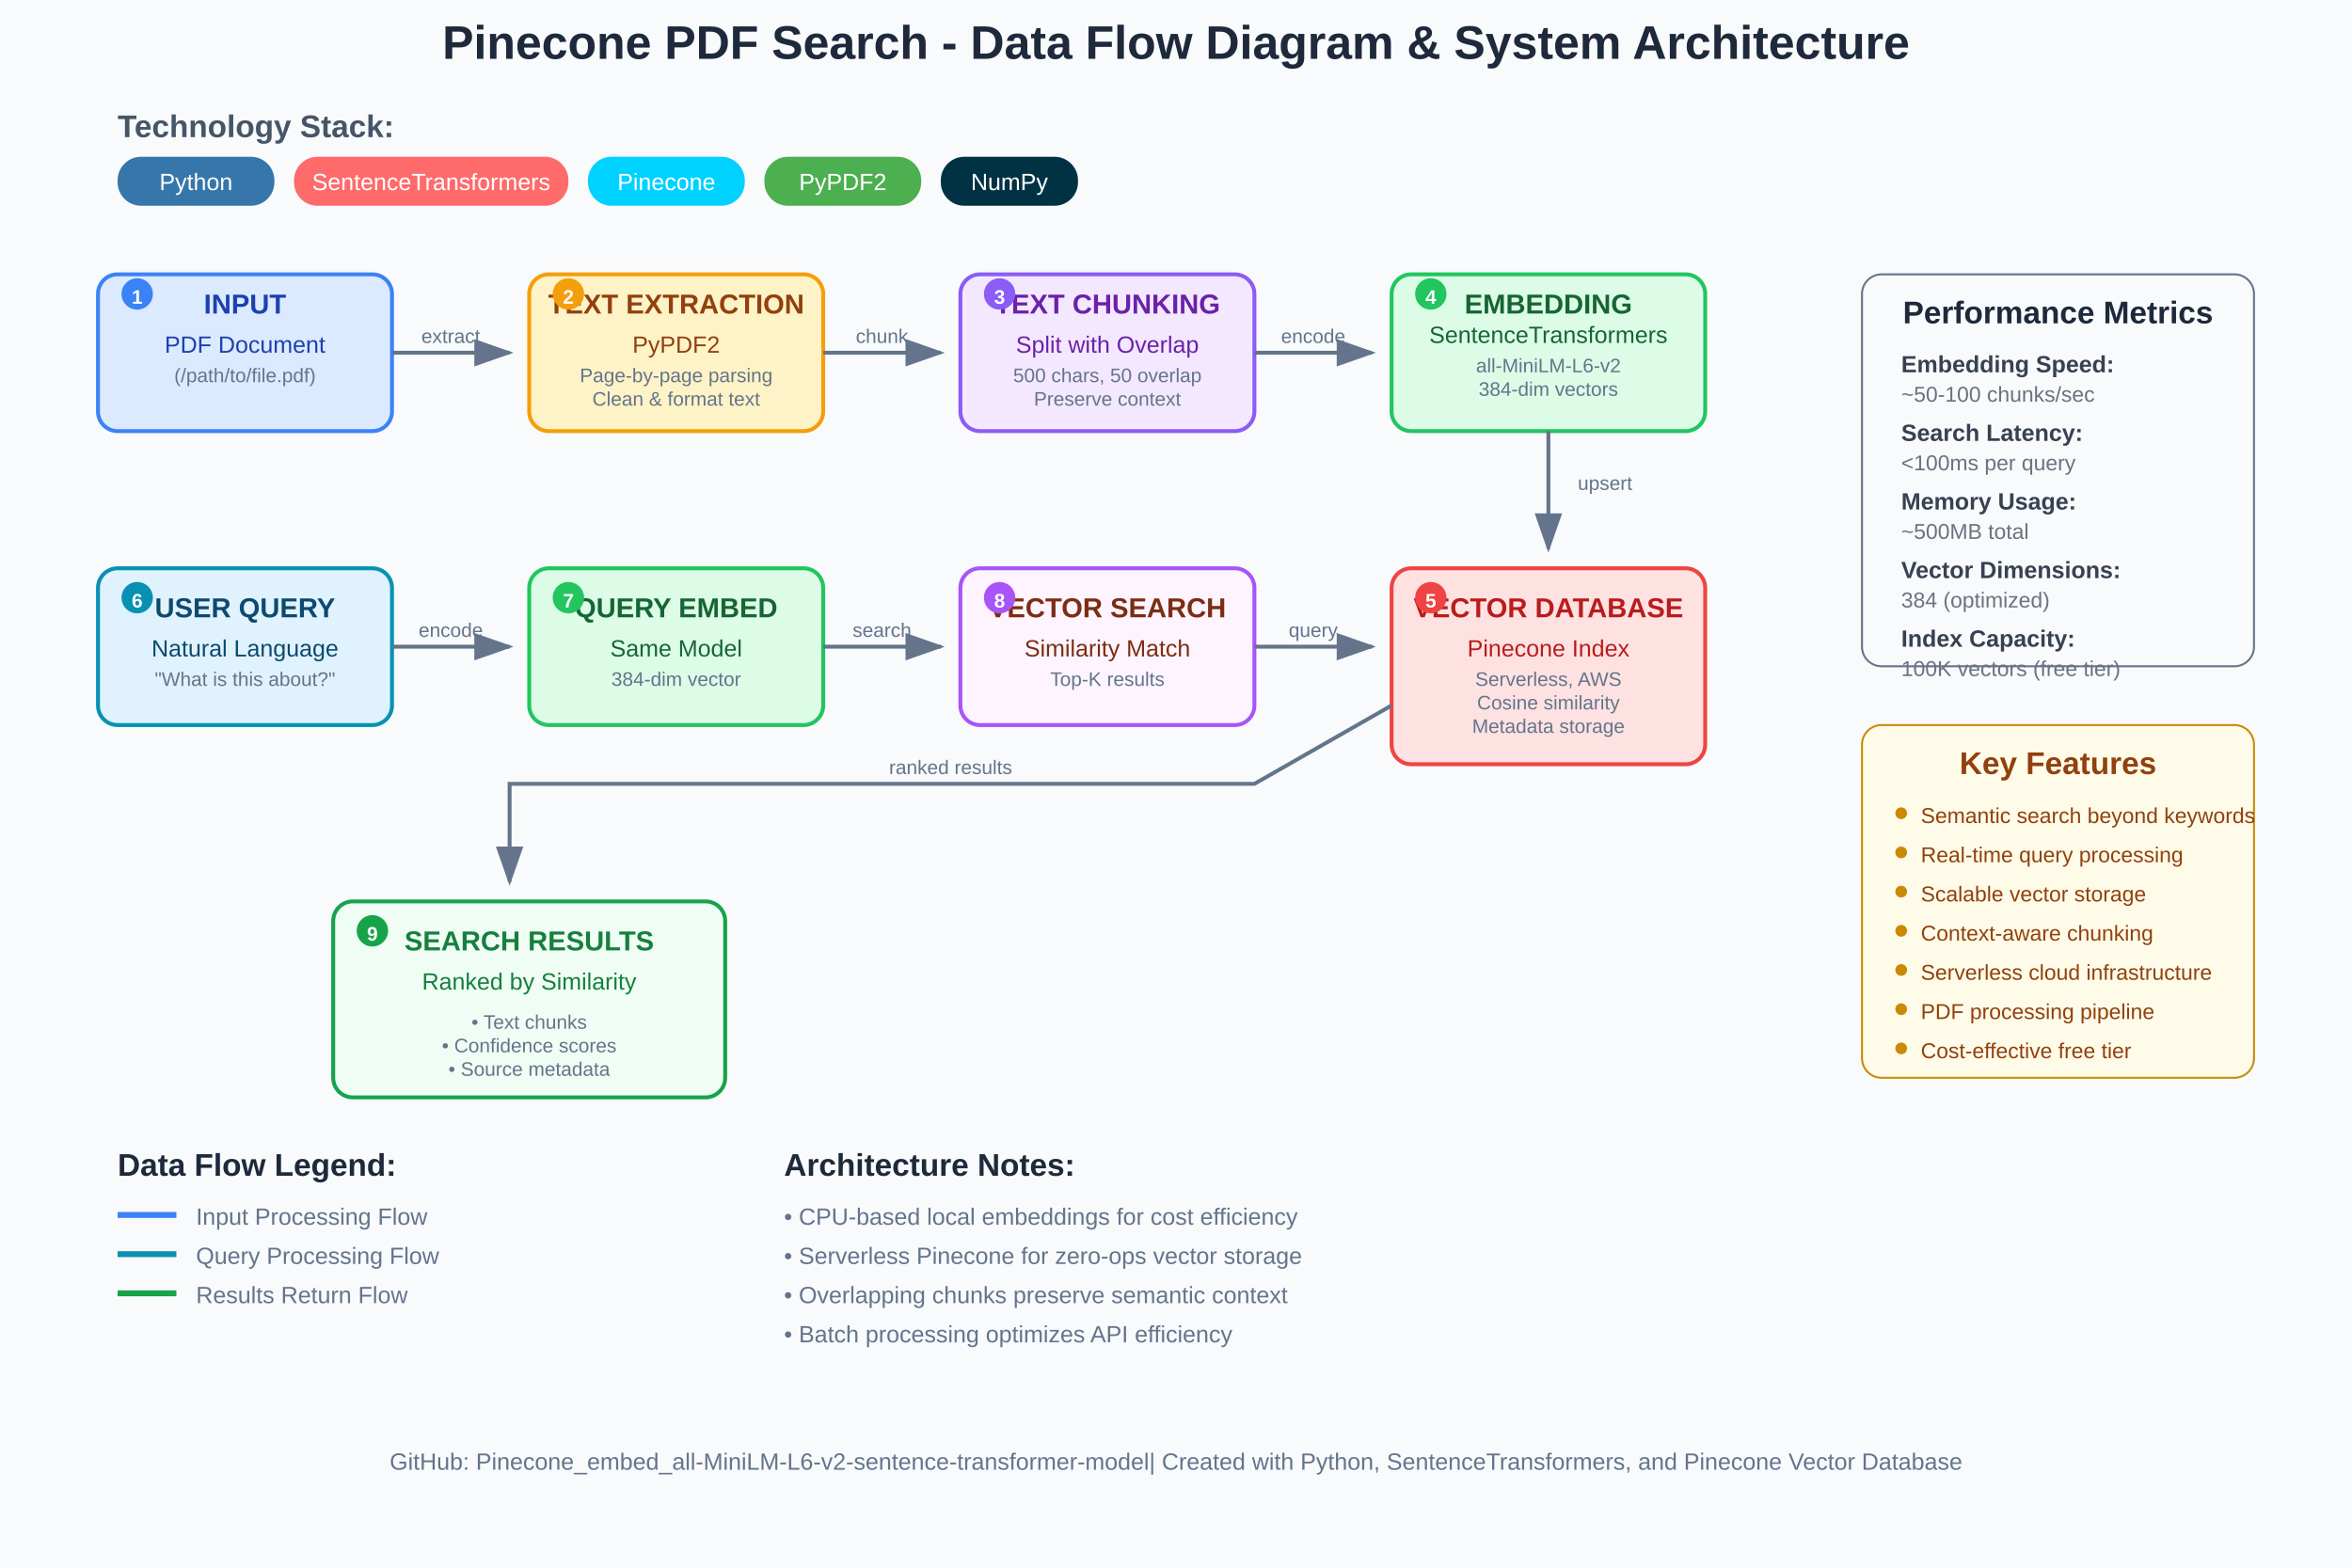
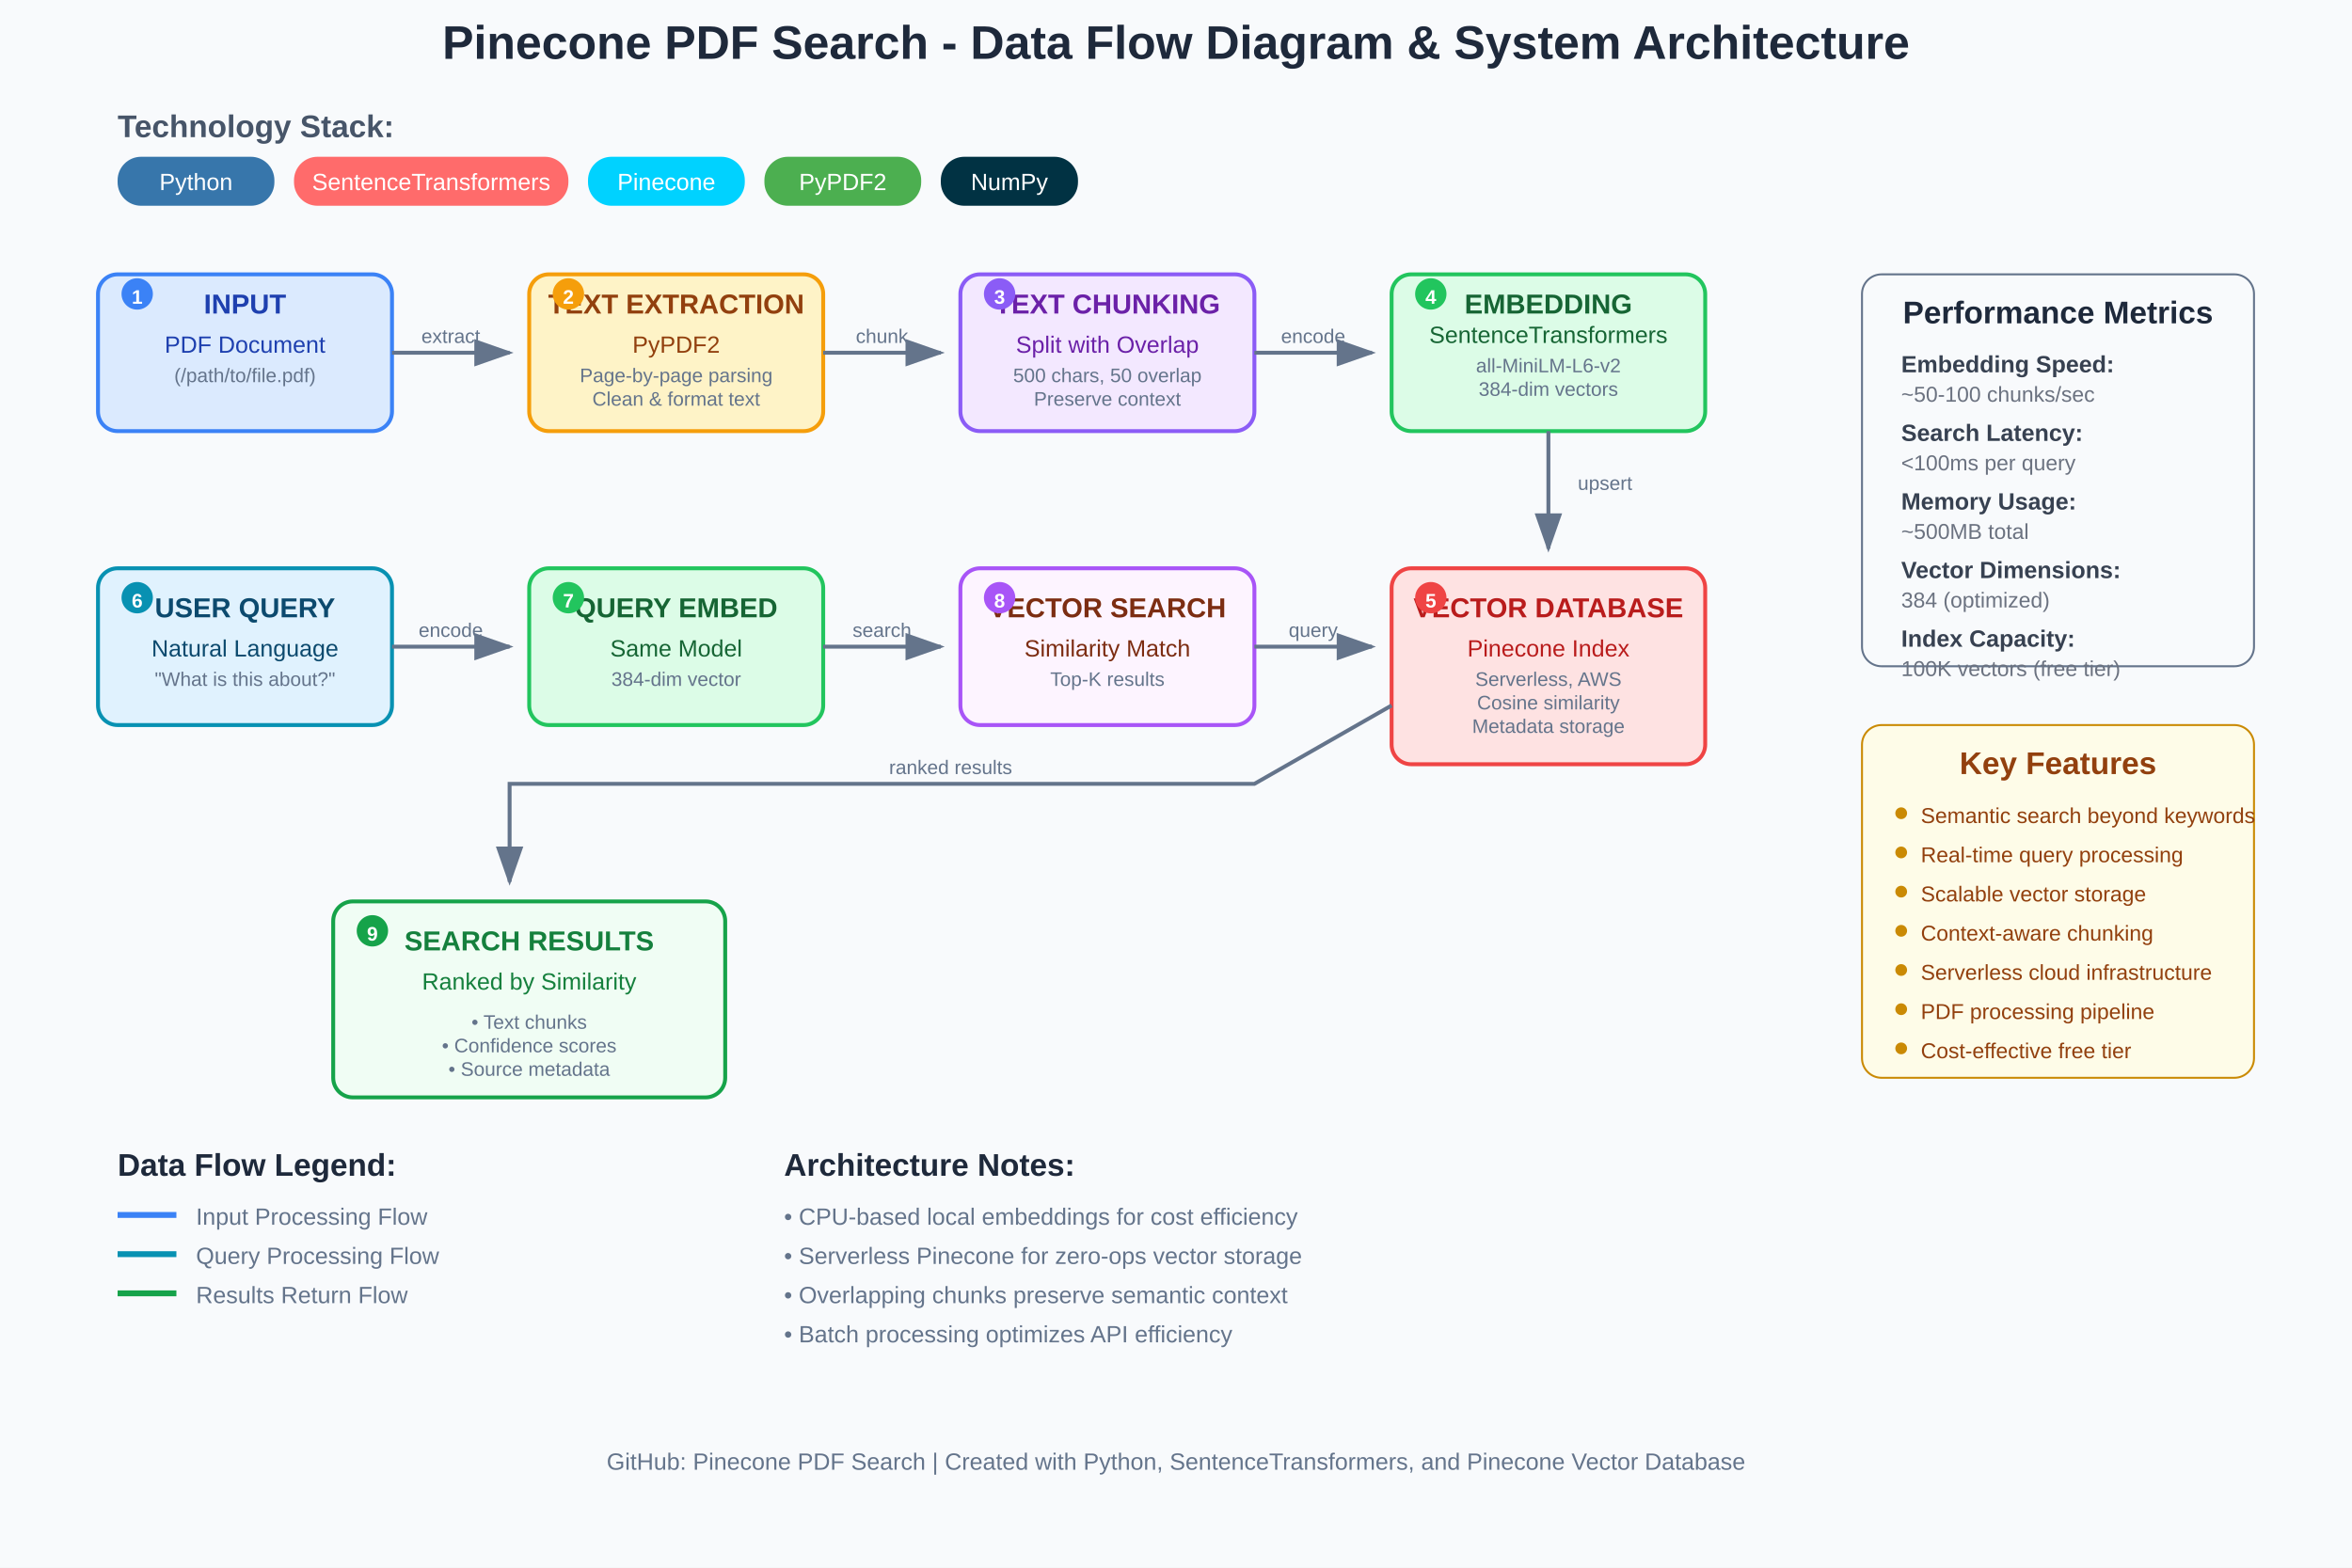
<svg xmlns="http://www.w3.org/2000/svg" viewBox="0 0 1200 800">
  <rect width="1200" height="800" fill="#f8fafc" />
  <text x="600" y="30" text-anchor="middle" font-family="Arial, sans-serif" font-size="24" font-weight="bold" fill="#1e293b">
    Pinecone PDF Search - Data Flow Diagram &amp; System Architecture
  </text>
  <text x="60" y="70" font-family="Arial, sans-serif" font-size="16" font-weight="bold" fill="#475569">
    Technology Stack:
  </text>
  <g id="tech-badges">
    <rect x="60" y="80" width="80" height="25" rx="12" fill="#3776ab" />
    <text x="100" y="97" text-anchor="middle" font-family="Arial, sans-serif" font-size="12" fill="white">Python</text>
    <rect x="150" y="80" width="140" height="25" rx="12" fill="#ff6b6b" />
    <text x="220" y="97" text-anchor="middle" font-family="Arial, sans-serif" font-size="12" fill="white">SentenceTransformers</text>
    <rect x="300" y="80" width="80" height="25" rx="12" fill="#00d2ff" />
    <text x="340" y="97" text-anchor="middle" font-family="Arial, sans-serif" font-size="12" fill="white">Pinecone</text>
    <rect x="390" y="80" width="80" height="25" rx="12" fill="#4caf50" />
    <text x="430" y="97" text-anchor="middle" font-family="Arial, sans-serif" font-size="12" fill="white">PyPDF2</text>
    <rect x="480" y="80" width="70" height="25" rx="12" fill="#013243" />
    <text x="515" y="97" text-anchor="middle" font-family="Arial, sans-serif" font-size="12" fill="white">NumPy</text>
  </g>
  <g id="input-section">
    <rect x="50" y="140" width="150" height="80" rx="10" fill="#dbeafe" stroke="#3b82f6" stroke-width="2" />
    <text x="125" y="160" text-anchor="middle" font-family="Arial, sans-serif" font-size="14" font-weight="bold" fill="#1e40af">INPUT</text>
    <text x="125" y="180" text-anchor="middle" font-family="Arial, sans-serif" font-size="12" fill="#1e40af">PDF Document</text>
    <text x="125" y="195" text-anchor="middle" font-family="Arial, sans-serif" font-size="10" fill="#64748b">(/path/to/file.pdf)</text>
    <circle cx="70" cy="150" r="8" fill="#3b82f6" />
    <text x="70" y="155" text-anchor="middle" font-family="Arial, sans-serif" font-size="10" font-weight="bold" fill="white">1</text>
  </g>
  <defs>
    <marker id="arrowhead" markerWidth="10" markerHeight="7" refX="9" refY="3.5" orient="auto">
      <polygon points="0 0, 10 3.5, 0 7" fill="#64748b" />
    </marker>
  </defs>
  <path d="M 200 180 L 260 180" stroke="#64748b" stroke-width="2" marker-end="url(#arrowhead)" />
  <text x="230" y="175" text-anchor="middle" font-family="Arial, sans-serif" font-size="10" fill="#64748b">extract</text>
  <g id="extraction-section">
    <rect x="270" y="140" width="150" height="80" rx="10" fill="#fef3c7" stroke="#f59e0b" stroke-width="2" />
    <text x="345" y="160" text-anchor="middle" font-family="Arial, sans-serif" font-size="14" font-weight="bold" fill="#92400e">TEXT EXTRACTION</text>
    <text x="345" y="180" text-anchor="middle" font-family="Arial, sans-serif" font-size="12" fill="#92400e">PyPDF2</text>
    <text x="345" y="195" text-anchor="middle" font-family="Arial, sans-serif" font-size="10" fill="#64748b">Page-by-page parsing</text>
    <text x="345" y="207" text-anchor="middle" font-family="Arial, sans-serif" font-size="10" fill="#64748b">Clean &amp; format text</text>
    <circle cx="290" cy="150" r="8" fill="#f59e0b" />
    <text x="290" y="155" text-anchor="middle" font-family="Arial, sans-serif" font-size="10" font-weight="bold" fill="white">2</text>
  </g>
  <path d="M 420 180 L 480 180" stroke="#64748b" stroke-width="2" marker-end="url(#arrowhead)" />
  <text x="450" y="175" text-anchor="middle" font-family="Arial, sans-serif" font-size="10" fill="#64748b">chunk</text>
  <g id="chunking-section">
    <rect x="490" y="140" width="150" height="80" rx="10" fill="#f3e8ff" stroke="#8b5cf6" stroke-width="2" />
    <text x="565" y="160" text-anchor="middle" font-family="Arial, sans-serif" font-size="14" font-weight="bold" fill="#6b21a8">TEXT CHUNKING</text>
    <text x="565" y="180" text-anchor="middle" font-family="Arial, sans-serif" font-size="12" fill="#6b21a8">Split with Overlap</text>
    <text x="565" y="195" text-anchor="middle" font-family="Arial, sans-serif" font-size="10" fill="#64748b">500 chars, 50 overlap</text>
    <text x="565" y="207" text-anchor="middle" font-family="Arial, sans-serif" font-size="10" fill="#64748b">Preserve context</text>
    <circle cx="510" cy="150" r="8" fill="#8b5cf6" />
    <text x="510" y="155" text-anchor="middle" font-family="Arial, sans-serif" font-size="10" font-weight="bold" fill="white">3</text>
  </g>
  <path d="M 640 180 L 700 180" stroke="#64748b" stroke-width="2" marker-end="url(#arrowhead)" />
  <text x="670" y="175" text-anchor="middle" font-family="Arial, sans-serif" font-size="10" fill="#64748b">encode</text>
  <g id="embedding-section">
    <rect x="710" y="140" width="160" height="80" rx="10" fill="#dcfce7" stroke="#22c55e" stroke-width="2" />
    <text x="790" y="160" text-anchor="middle" font-family="Arial, sans-serif" font-size="14" font-weight="bold" fill="#166534">EMBEDDING</text>
    <text x="790" y="175" text-anchor="middle" font-family="Arial, sans-serif" font-size="12" fill="#166534">SentenceTransformers</text>
    <text x="790" y="190" text-anchor="middle" font-family="Arial, sans-serif" font-size="10" fill="#64748b">all-MiniLM-L6-v2</text>
    <text x="790" y="202" text-anchor="middle" font-family="Arial, sans-serif" font-size="10" fill="#64748b">384-dim vectors</text>
    <circle cx="730" cy="150" r="8" fill="#22c55e" />
    <text x="730" y="155" text-anchor="middle" font-family="Arial, sans-serif" font-size="10" font-weight="bold" fill="white">4</text>
  </g>
  <path d="M 790 220 L 790 280" stroke="#64748b" stroke-width="2" marker-end="url(#arrowhead)" />
  <text x="805" y="250" font-family="Arial, sans-serif" font-size="10" fill="#64748b">upsert</text>
  <g id="database-section">
    <rect x="710" y="290" width="160" height="100" rx="10" fill="#fee2e2" stroke="#ef4444" stroke-width="2" />
    <text x="790" y="315" text-anchor="middle" font-family="Arial, sans-serif" font-size="14" font-weight="bold" fill="#b91c1c">VECTOR DATABASE</text>
    <text x="790" y="335" text-anchor="middle" font-family="Arial, sans-serif" font-size="12" fill="#b91c1c">Pinecone Index</text>
    <text x="790" y="350" text-anchor="middle" font-family="Arial, sans-serif" font-size="10" fill="#64748b">Serverless, AWS</text>
    <text x="790" y="362" text-anchor="middle" font-family="Arial, sans-serif" font-size="10" fill="#64748b">Cosine similarity</text>
    <text x="790" y="374" text-anchor="middle" font-family="Arial, sans-serif" font-size="10" fill="#64748b">Metadata storage</text>
    <circle cx="730" cy="305" r="8" fill="#ef4444" />
    <text x="730" y="310" text-anchor="middle" font-family="Arial, sans-serif" font-size="10" font-weight="bold" fill="white">5</text>
  </g>
  <g id="query-section">
    <rect x="50" y="290" width="150" height="80" rx="10" fill="#e0f2fe" stroke="#0891b2" stroke-width="2" />
    <text x="125" y="315" text-anchor="middle" font-family="Arial, sans-serif" font-size="14" font-weight="bold" fill="#0c4a6e">USER QUERY</text>
    <text x="125" y="335" text-anchor="middle" font-family="Arial, sans-serif" font-size="12" fill="#0c4a6e">Natural Language</text>
    <text x="125" y="350" text-anchor="middle" font-family="Arial, sans-serif" font-size="10" fill="#64748b">"What is this about?"</text>
    <circle cx="70" cy="305" r="8" fill="#0891b2" />
    <text x="70" y="310" text-anchor="middle" font-family="Arial, sans-serif" font-size="10" font-weight="bold" fill="white">6</text>
  </g>
  <path d="M 200 330 L 260 330" stroke="#64748b" stroke-width="2" marker-end="url(#arrowhead)" />
  <text x="230" y="325" text-anchor="middle" font-family="Arial, sans-serif" font-size="10" fill="#64748b">encode</text>
  <g id="query-embedding-section">
    <rect x="270" y="290" width="150" height="80" rx="10" fill="#dcfce7" stroke="#22c55e" stroke-width="2" />
    <text x="345" y="315" text-anchor="middle" font-family="Arial, sans-serif" font-size="14" font-weight="bold" fill="#166534">QUERY EMBED</text>
    <text x="345" y="335" text-anchor="middle" font-family="Arial, sans-serif" font-size="12" fill="#166534">Same Model</text>
    <text x="345" y="350" text-anchor="middle" font-family="Arial, sans-serif" font-size="10" fill="#64748b">384-dim vector</text>
    <circle cx="290" cy="305" r="8" fill="#22c55e" />
    <text x="290" y="310" text-anchor="middle" font-family="Arial, sans-serif" font-size="10" font-weight="bold" fill="white">7</text>
  </g>
  <path d="M 420 330 L 480 330" stroke="#64748b" stroke-width="2" marker-end="url(#arrowhead)" />
  <text x="450" y="325" text-anchor="middle" font-family="Arial, sans-serif" font-size="10" fill="#64748b">search</text>
  <g id="search-section">
    <rect x="490" y="290" width="150" height="80" rx="10" fill="#fdf4ff" stroke="#a855f7" stroke-width="2" />
    <text x="565" y="315" text-anchor="middle" font-family="Arial, sans-serif" font-size="14" font-weight="bold" fill="#7c2d12">VECTOR SEARCH</text>
    <text x="565" y="335" text-anchor="middle" font-family="Arial, sans-serif" font-size="12" fill="#7c2d12">Similarity Match</text>
    <text x="565" y="350" text-anchor="middle" font-family="Arial, sans-serif" font-size="10" fill="#64748b">Top-K results</text>
    <circle cx="510" cy="305" r="8" fill="#a855f7" />
    <text x="510" y="310" text-anchor="middle" font-family="Arial, sans-serif" font-size="10" font-weight="bold" fill="white">8</text>
  </g>
  <path d="M 640 330 L 700 330" stroke="#64748b" stroke-width="2" marker-end="url(#arrowhead)" />
  <text x="670" y="325" text-anchor="middle" font-family="Arial, sans-serif" font-size="10" fill="#64748b">query</text>
  <path d="M 710 360 L 640 400 L 260 400 L 260 450" stroke="#64748b" stroke-width="2" marker-end="url(#arrowhead)" fill="none" />
  <text x="485" y="395" text-anchor="middle" font-family="Arial, sans-serif" font-size="10" fill="#64748b">ranked results</text>
  <g id="results-section">
    <rect x="170" y="460" width="200" height="100" rx="10" fill="#f0fdf4" stroke="#16a34a" stroke-width="2" />
    <text x="270" y="485" text-anchor="middle" font-family="Arial, sans-serif" font-size="14" font-weight="bold" fill="#15803d">SEARCH RESULTS</text>
    <text x="270" y="505" text-anchor="middle" font-family="Arial, sans-serif" font-size="12" fill="#15803d">Ranked by Similarity</text>
    <text x="270" y="525" text-anchor="middle" font-family="Arial, sans-serif" font-size="10" fill="#64748b">• Text chunks</text>
    <text x="270" y="537" text-anchor="middle" font-family="Arial, sans-serif" font-size="10" fill="#64748b">• Confidence scores</text>
    <text x="270" y="549" text-anchor="middle" font-family="Arial, sans-serif" font-size="10" fill="#64748b">• Source metadata</text>
    <circle cx="190" cy="475" r="8" fill="#16a34a" />
    <text x="190" y="480" text-anchor="middle" font-family="Arial, sans-serif" font-size="10" font-weight="bold" fill="white">9</text>
  </g>
  <g id="performance-section">
    <rect x="950" y="140" width="200" height="200" rx="10" fill="#f8fafc" stroke="#64748b" stroke-width="1" />
    <text x="1050" y="165" text-anchor="middle" font-family="Arial, sans-serif" font-size="16" font-weight="bold" fill="#1e293b">Performance Metrics</text>
    <text x="970" y="190" font-family="Arial, sans-serif" font-size="12" font-weight="bold" fill="#374151">Embedding Speed:</text>
    <text x="970" y="205" font-family="Arial, sans-serif" font-size="11" fill="#6b7280">~50-100 chunks/sec</text>
    <text x="970" y="225" font-family="Arial, sans-serif" font-size="12" font-weight="bold" fill="#374151">Search Latency:</text>
    <text x="970" y="240" font-family="Arial, sans-serif" font-size="11" fill="#6b7280">&lt;100ms per query</text>
    <text x="970" y="260" font-family="Arial, sans-serif" font-size="12" font-weight="bold" fill="#374151">Memory Usage:</text>
    <text x="970" y="275" font-family="Arial, sans-serif" font-size="11" fill="#6b7280">~500MB total</text>
    <text x="970" y="295" font-family="Arial, sans-serif" font-size="12" font-weight="bold" fill="#374151">Vector Dimensions:</text>
    <text x="970" y="310" font-family="Arial, sans-serif" font-size="11" fill="#6b7280">384 (optimized)</text>
    <text x="970" y="330" font-family="Arial, sans-serif" font-size="12" font-weight="bold" fill="#374151">Index Capacity:</text>
    <text x="970" y="345" font-family="Arial, sans-serif" font-size="11" fill="#6b7280">100K vectors (free tier)</text>
  </g>
  <g id="features-section">
    <rect x="950" y="370" width="200" height="180" rx="10" fill="#fefce8" stroke="#ca8a04" stroke-width="1" />
    <text x="1050" y="395" text-anchor="middle" font-family="Arial, sans-serif" font-size="16" font-weight="bold" fill="#92400e">Key Features</text>
    <circle cx="970" cy="415" r="3" fill="#ca8a04" />
    <text x="980" y="420" font-family="Arial, sans-serif" font-size="11" fill="#92400e">Semantic search beyond keywords</text>
    <circle cx="970" cy="435" r="3" fill="#ca8a04" />
    <text x="980" y="440" font-family="Arial, sans-serif" font-size="11" fill="#92400e">Real-time query processing</text>
    <circle cx="970" cy="455" r="3" fill="#ca8a04" />
    <text x="980" y="460" font-family="Arial, sans-serif" font-size="11" fill="#92400e">Scalable vector storage</text>
    <circle cx="970" cy="475" r="3" fill="#ca8a04" />
    <text x="980" y="480" font-family="Arial, sans-serif" font-size="11" fill="#92400e">Context-aware chunking</text>
    <circle cx="970" cy="495" r="3" fill="#ca8a04" />
    <text x="980" y="500" font-family="Arial, sans-serif" font-size="11" fill="#92400e">Serverless cloud infrastructure</text>
    <circle cx="970" cy="515" r="3" fill="#ca8a04" />
    <text x="980" y="520" font-family="Arial, sans-serif" font-size="11" fill="#92400e">PDF processing pipeline</text>
    <circle cx="970" cy="535" r="3" fill="#ca8a04" />
    <text x="980" y="540" font-family="Arial, sans-serif" font-size="11" fill="#92400e">Cost-effective free tier</text>
  </g>
  <g id="legend-section">
    <text x="60" y="600" font-family="Arial, sans-serif" font-size="16" font-weight="bold" fill="#1e293b">Data Flow Legend:</text>
    <line x1="60" y1="620" x2="90" y2="620" stroke="#3b82f6" stroke-width="3" />
    <text x="100" y="625" font-family="Arial, sans-serif" font-size="12" fill="#64748b">Input Processing Flow</text>
    <line x1="60" y1="640" x2="90" y2="640" stroke="#0891b2" stroke-width="3" />
    <text x="100" y="645" font-family="Arial, sans-serif" font-size="12" fill="#64748b">Query Processing Flow</text>
    <line x1="60" y1="660" x2="90" y2="660" stroke="#16a34a" stroke-width="3" />
    <text x="100" y="665" font-family="Arial, sans-serif" font-size="12" fill="#64748b">Results Return Flow</text>
  </g>
  <g id="notes-section">
    <text x="400" y="600" font-family="Arial, sans-serif" font-size="16" font-weight="bold" fill="#1e293b">Architecture Notes:</text>
    <text x="400" y="625" font-family="Arial, sans-serif" font-size="12" fill="#64748b">• CPU-based local embeddings for cost efficiency</text>
    <text x="400" y="645" font-family="Arial, sans-serif" font-size="12" fill="#64748b">• Serverless Pinecone for zero-ops vector storage</text>
    <text x="400" y="665" font-family="Arial, sans-serif" font-size="12" fill="#64748b">• Overlapping chunks preserve semantic context</text>
    <text x="400" y="685" font-family="Arial, sans-serif" font-size="12" fill="#64748b">• Batch processing optimizes API efficiency</text>
  </g>
  <text x="600" y="750" text-anchor="middle" font-family="Arial, sans-serif" font-size="12" fill="#64748b">
-     GitHub:     Pinecone_embed_all-MiniLM-L6-v2-sentence-transformer-model| Created with Python, SentenceTransformers, and Pinecone Vector Database
+     GitHub: Pinecone PDF Search | Created with Python, SentenceTransformers, and Pinecone Vector Database
  </text>
</svg>
